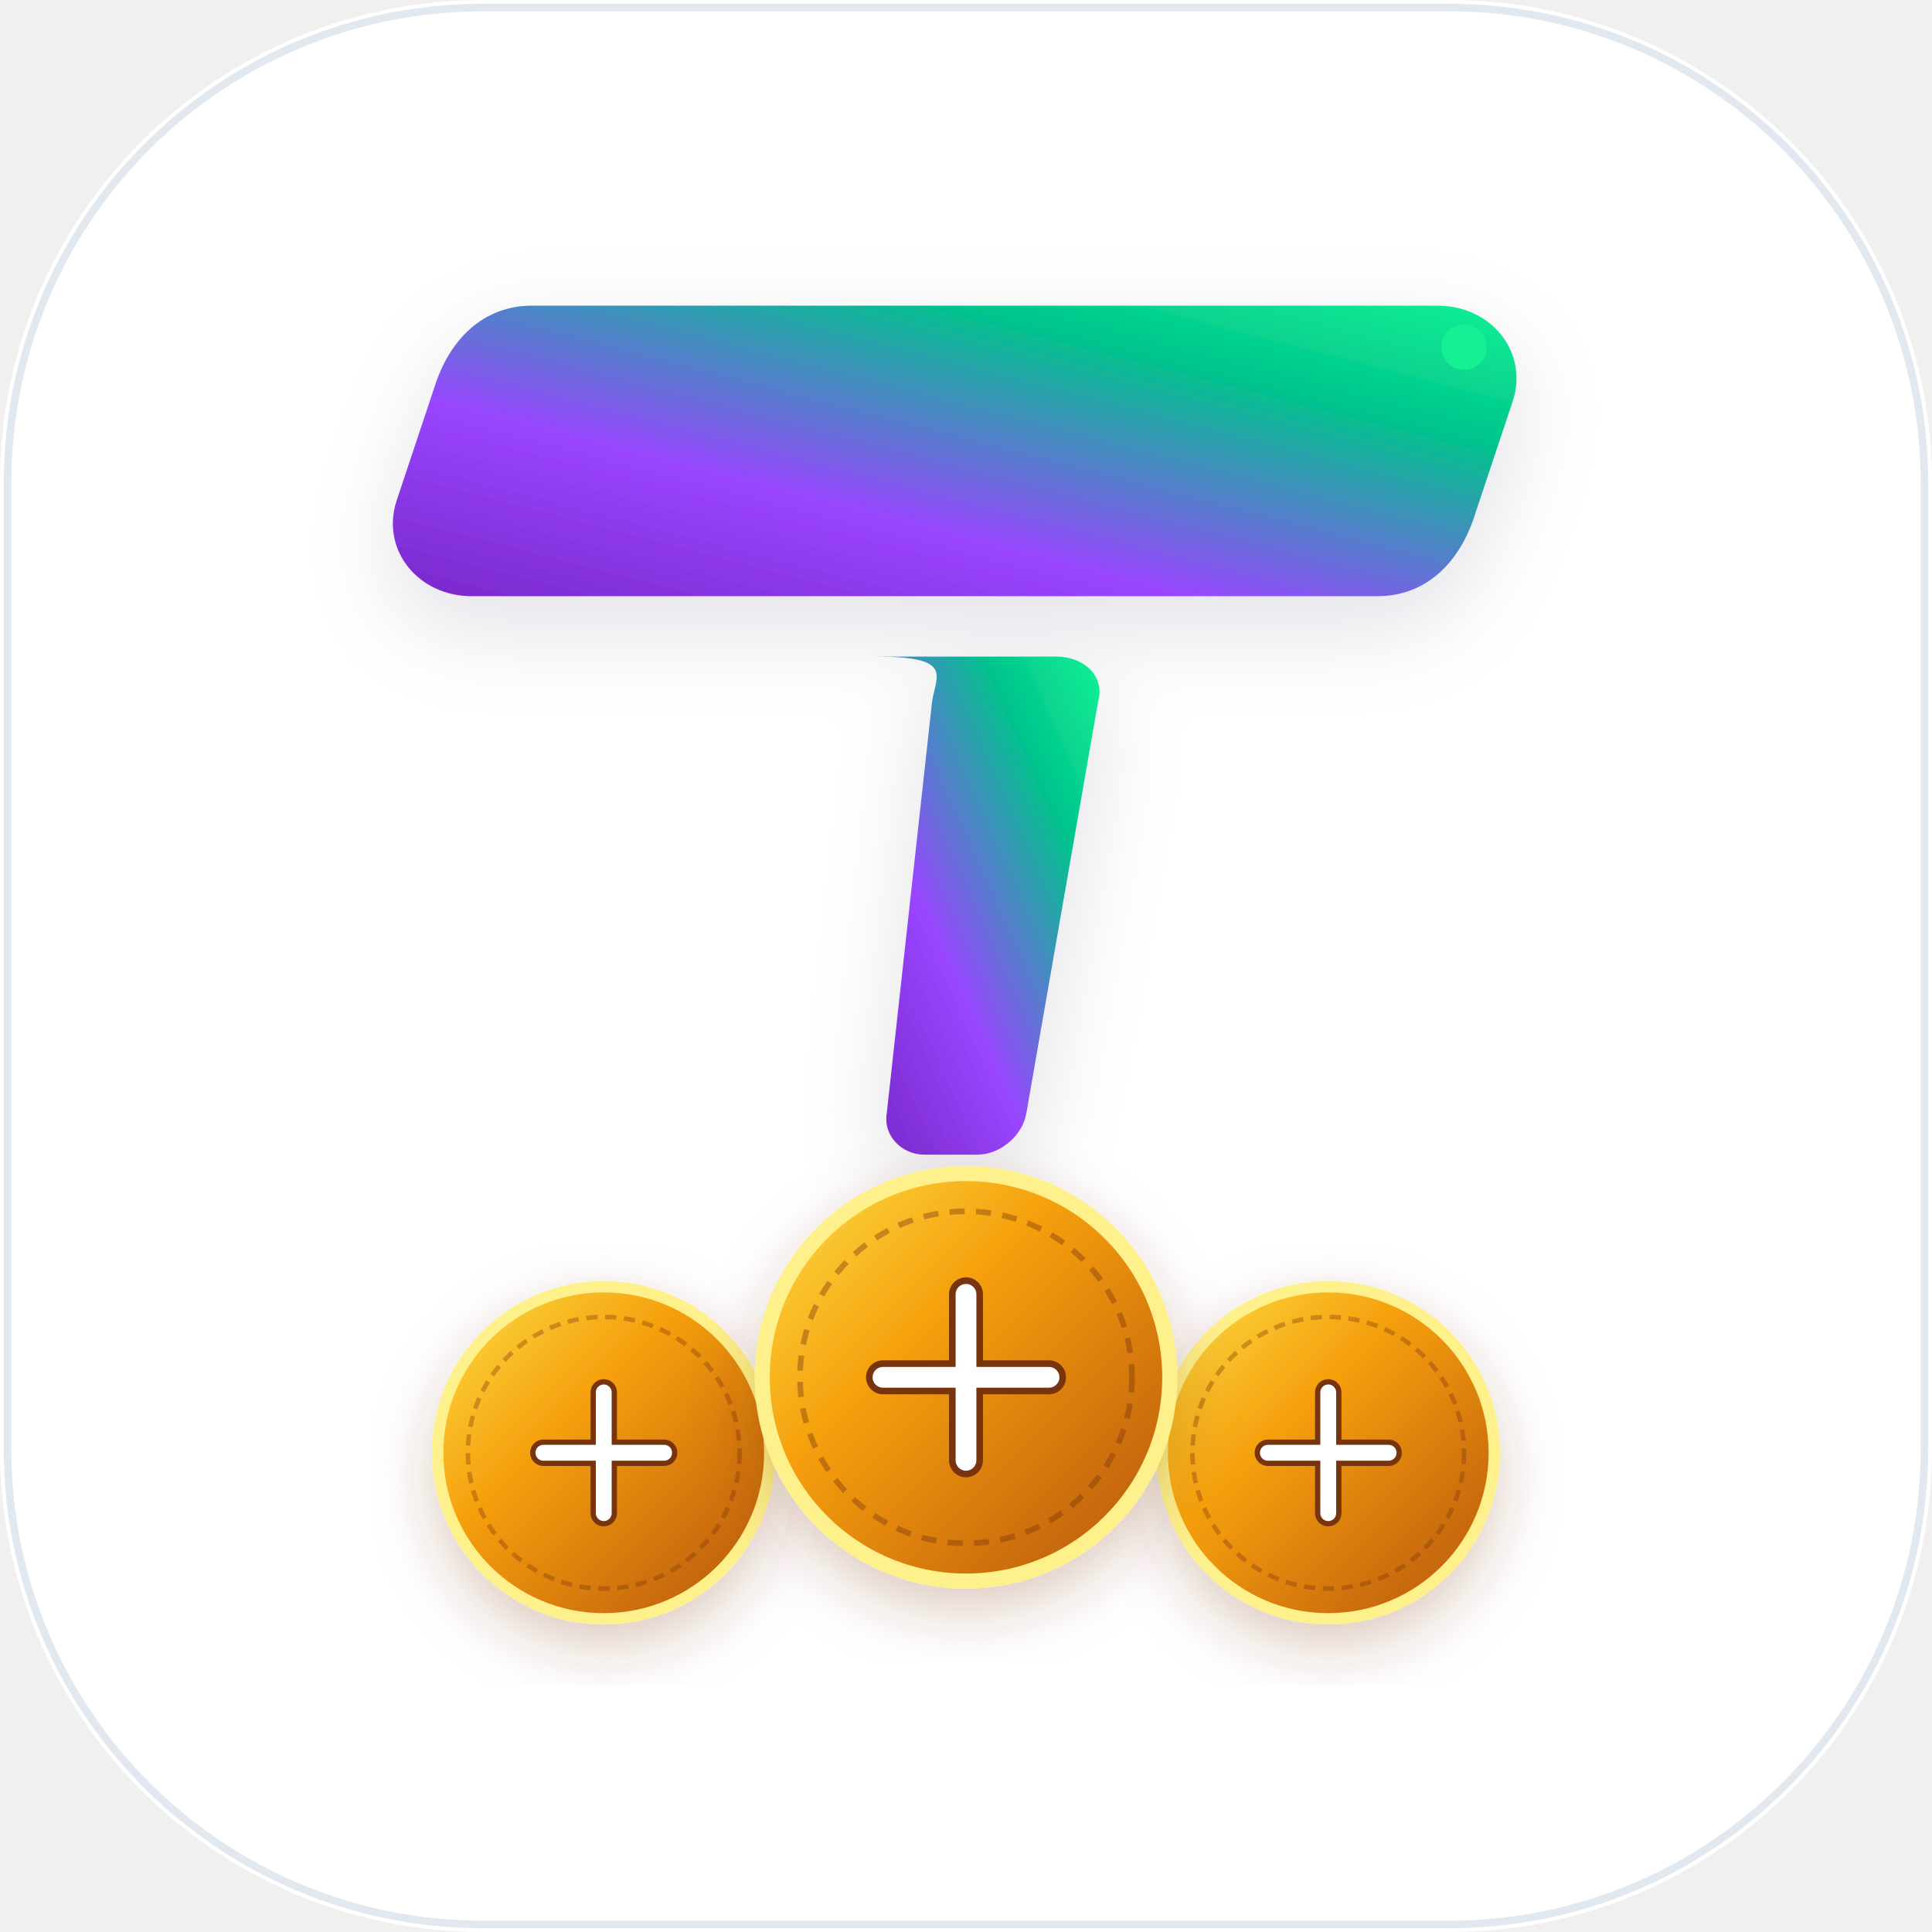
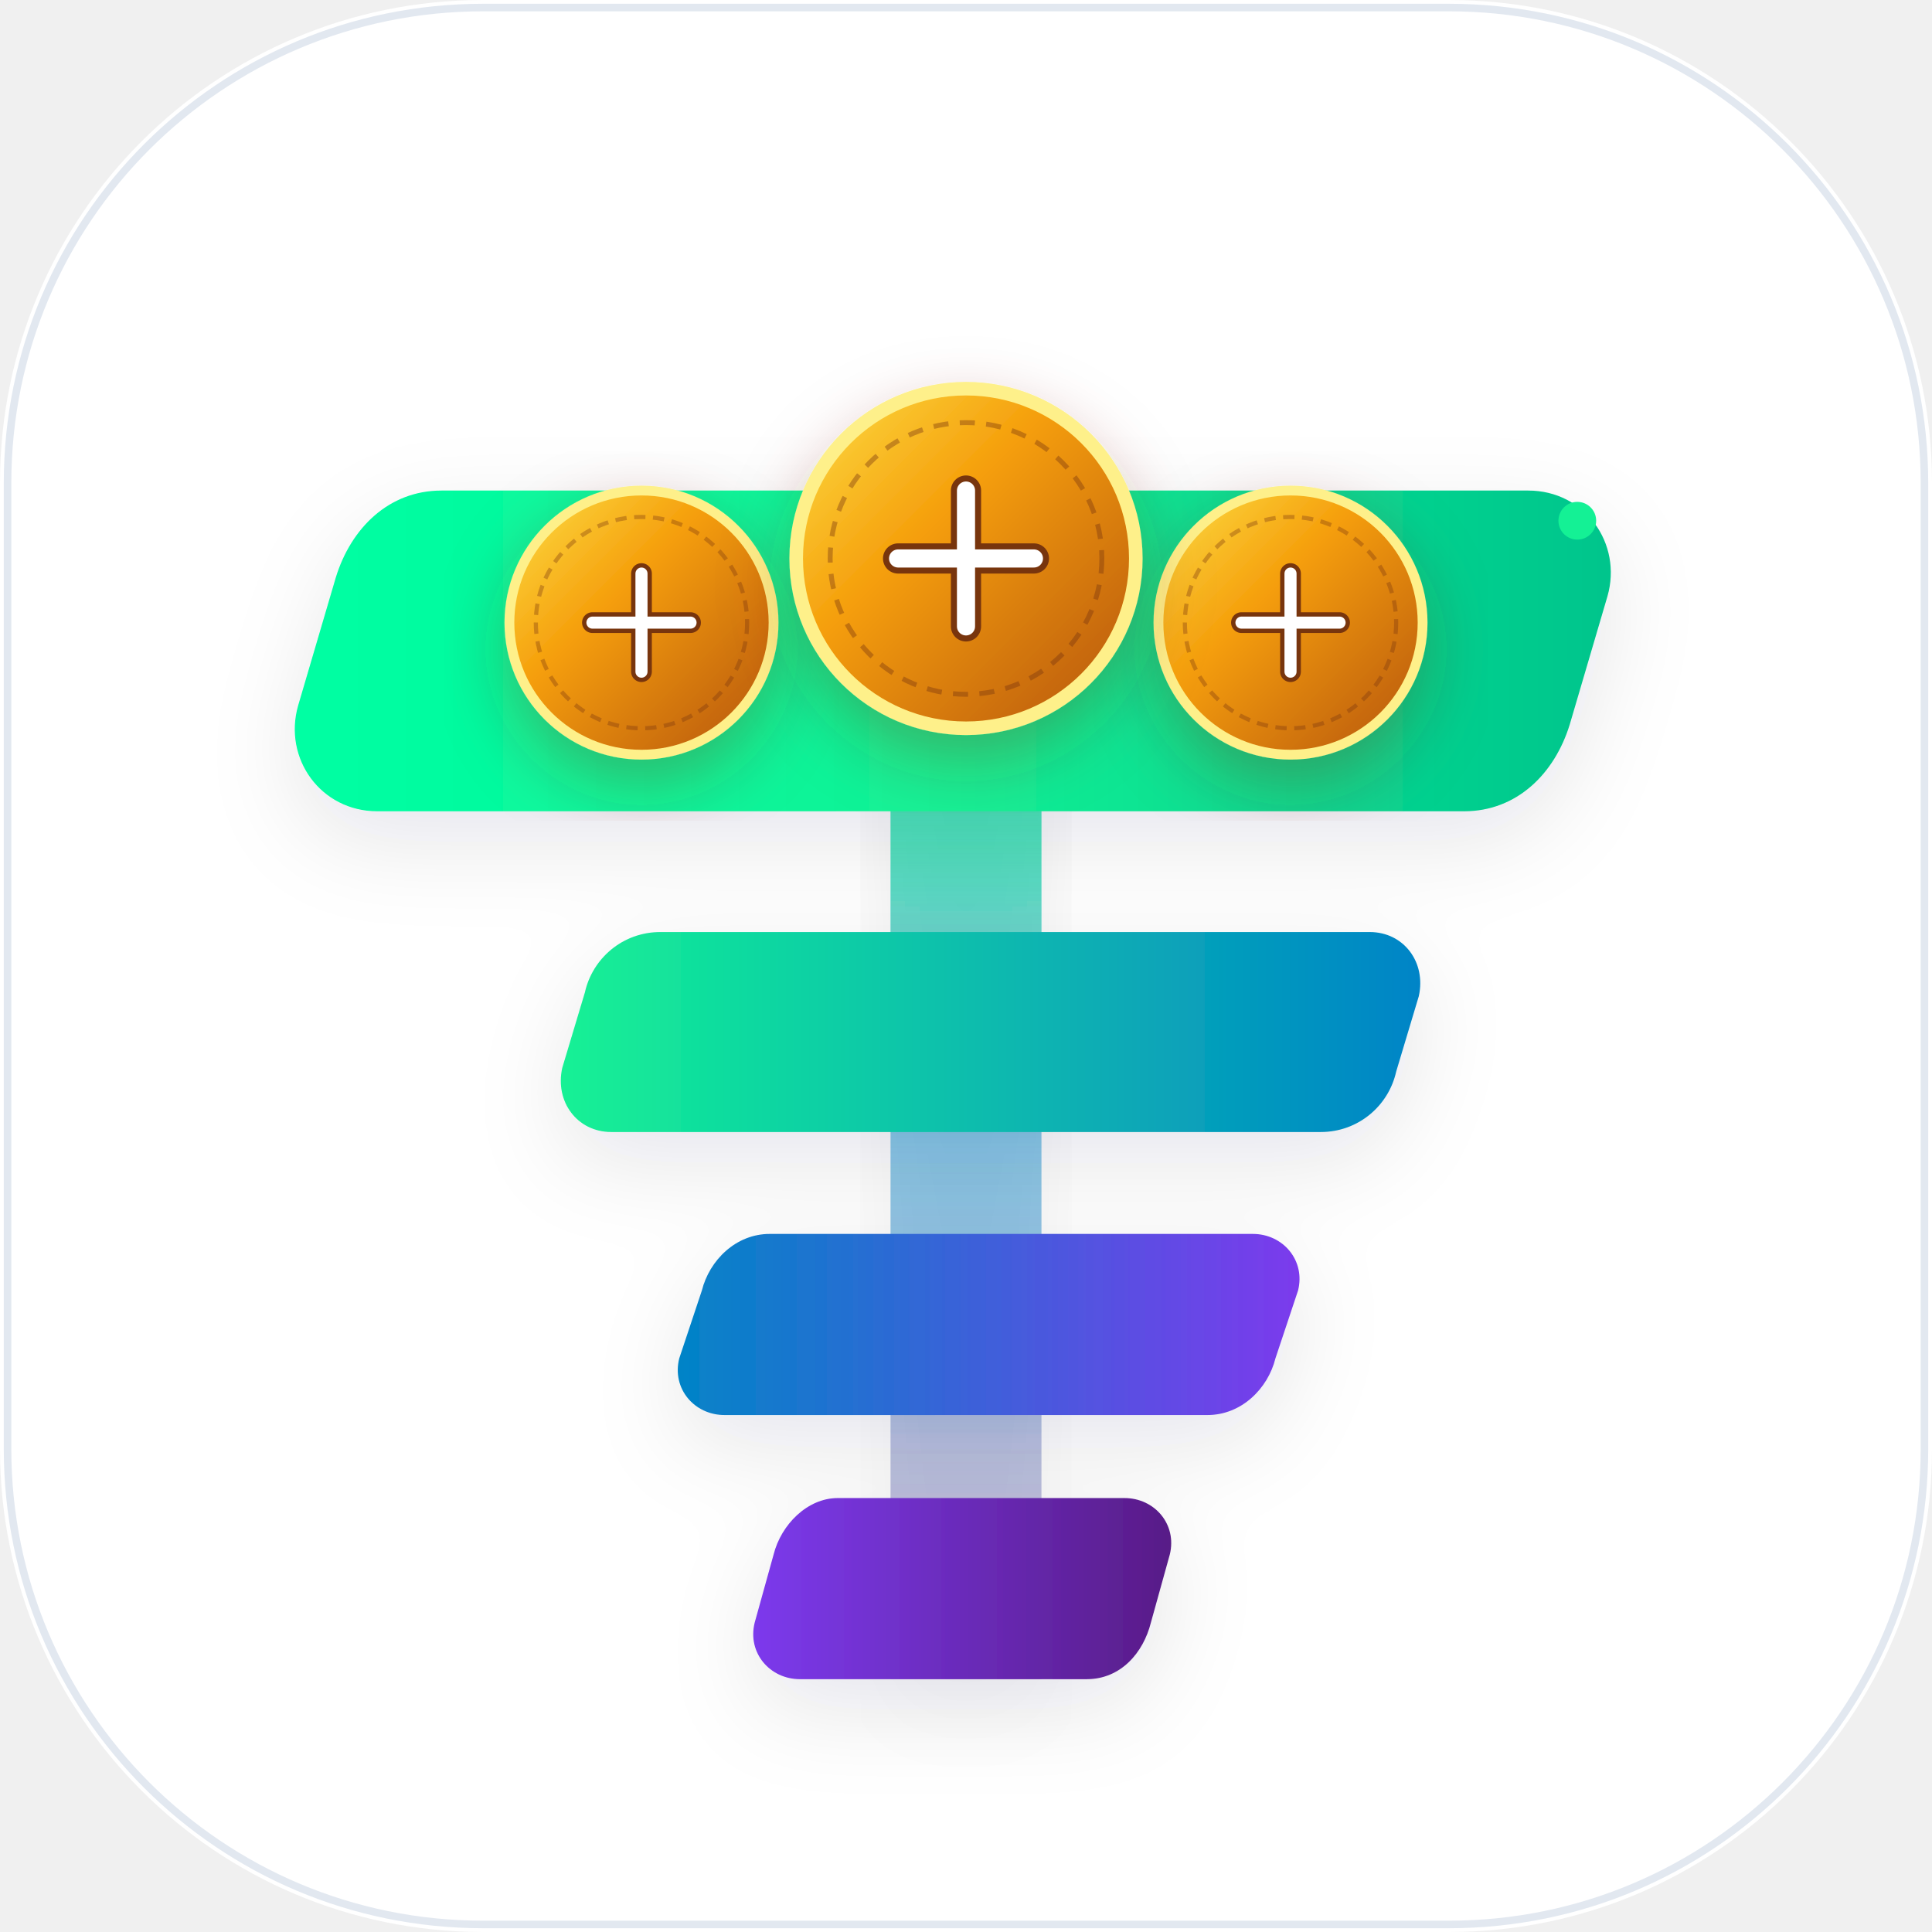
<svg xmlns="http://www.w3.org/2000/svg" viewBox="0 0 512 512" fill="none">
  <defs>
-     <linearGradient id="solGradWhite" x1="0%" y1="100%" x2="100%" y2="0%">
-       <stop offset="0%" stop-color="#7928CA" />
-       <stop offset="35%" stop-color="#9945FF" />
-       <stop offset="75%" stop-color="#00C48C" />
-       <stop offset="100%" stop-color="#14F195" />
+     <linearGradient id="bar4Grad4D" x1="0%" y1="0%" x2="100%" y2="0%">
+       <stop offset="0%" stop-color="#00FFA3" />
+       <stop offset="50%" stop-color="#14F195" />
+       <stop offset="100%" stop-color="#00C48C" />
    </linearGradient>
-     <linearGradient id="goldGradWhite" x1="0%" y1="0%" x2="100%" y2="100%">
+     <linearGradient id="bar3Grad4D" x1="0%" y1="0%" x2="100%" y2="0%">
+       <stop offset="0%" stop-color="#14F195" />
+       <stop offset="100%" stop-color="#0284C7" />
+     </linearGradient>
+     <linearGradient id="bar2Grad4D" x1="0%" y1="0%" x2="100%" y2="0%">
+       <stop offset="0%" stop-color="#0284C7" />
+       <stop offset="100%" stop-color="#7C3AED" />
+     </linearGradient>
+     <linearGradient id="bar1Grad4D" x1="0%" y1="0%" x2="100%" y2="0%">
+       <stop offset="0%" stop-color="#7C3AED" />
+       <stop offset="100%" stop-color="#581C87" />
+     </linearGradient>
+     <linearGradient id="stemGrad4D" x1="0%" y1="100%" x2="0%" y2="0%">
+       <stop offset="0%" stop-color="#581C87" stop-opacity="0.25" />
+       <stop offset="50%" stop-color="#0284C7" stop-opacity="0.45" />
+       <stop offset="90%" stop-color="#14F195" stop-opacity="0.80" />
+       <stop offset="100%" stop-color="#00FFA3" stop-opacity="1" />
+     </linearGradient>
+     <linearGradient id="goldGrad4D" x1="0%" y1="0%" x2="100%" y2="100%">
      <stop offset="0%" stop-color="#FDE047" />
      <stop offset="40%" stop-color="#F59E0B" />
      <stop offset="100%" stop-color="#B45309" />
    </linearGradient>
-     <filter id="softShadow" x="-15%" y="-15%" width="130%" height="130%">
-       <feDropShadow dx="0" dy="8" stdDeviation="12" flood-color="#0F172A" flood-opacity="0.12" />
+     <filter id="softShadow4D" x="-20%" y="-20%" width="140%" height="140%">
+       <feDropShadow dx="0" dy="8" stdDeviation="12" flood-color="#0F172A" flood-opacity="0.10" />
    </filter>
-     <filter id="coinShadow" x="-20%" y="-20%" width="140%" height="140%">
-       <feDropShadow dx="0" dy="6" stdDeviation="8" flood-color="#78350F" flood-opacity="0.25" />
+     <filter id="coinShadow4D" x="-25%" y="-25%" width="150%" height="150%">
+       <feDropShadow dx="0" dy="7" stdDeviation="9" flood-color="#78350F" flood-opacity="0.30" />
    </filter>
  </defs>
  <rect width="512" height="512" rx="128" fill="#FFFFFF" />
  <rect width="508" height="508" x="2" y="2" rx="126" stroke="#E2E8F0" stroke-width="2" />
-   <g filter="url(#softShadow)">
-     <path d="M125 158 L365 158 C378 158 387 149 391 136 L401 106 C405 93 395 81 381 81 L141 81 C128 81 119 90 115 103 L105 133 C101 146 111 158 125 158 Z" fill="url(#solGradWhite)" />
-     <path d="M232 174 H280 C287 174 293 179 291 186 L272 295 C271 301 265 306 259 306 H245 C239 306 234 301 235 295 L247 186 C248 179 253 174 232 174 Z" fill="url(#solGradWhite)" />
+   <g filter="url(#softShadow4D)">
+     <path d="M236 445 L236 185 L256 165 L276 185 L276 445 Z" fill="url(#stemGrad4D)" />
  </g>
-   <g filter="url(#coinShadow)">
-     <circle cx="160" cy="385" r="44" fill="url(#goldGradWhite)" stroke="#FEF08A" stroke-width="3" />
-     <circle cx="160" cy="385" r="36" fill="none" stroke="#78350F" stroke-width="1.2" stroke-dasharray="3 2" opacity="0.35" />
-     <path d="M144 385 H176 M160 369 V401" stroke="#78350F" stroke-width="7" stroke-linecap="round" />
-     <path d="M144 385 H176 M160 369 V401" stroke="#FFFFFF" stroke-width="4.2" stroke-linecap="round" />
+   <g filter="url(#softShadow4D)">
+     <path d="M212 445 L288 445 C297 445 303 438 305 430 L310 412 C312 404 306 397 298 397 H222 C214 397 207 404 205 412 L200 430 C198 438 204 445 212 445 Z" fill="url(#bar1Grad4D)" />
+     <path d="M192 375 L320 375 C329 375 336 368 338 360 L344 342 C346 334 340 327 332 327 H204 C195 327 188 334 186 342 L180 360 C178 368 184 375 192 375 Z" fill="url(#bar2Grad4D)" />
+     <path d="M162 300 L350 300 C360 300 368 293 370 284 L376 264 C378 255 372 247 363 247 H175 C165 247 157 254 155 263 L149 283 C147 292 153 300 162 300 Z" fill="url(#bar3Grad4D)" />
+     <path d="M100 215 L388 215 C402 215 412 205 416 192 L426 158 C430 144 420 130 405 130 L117 130 C103 130 93 140 89 153 L79 187 C75 201 85 215 100 215 Z" fill="url(#bar4Grad4D)" />
  </g>
-   <g filter="url(#coinShadow)">
-     <circle cx="352" cy="385" r="44" fill="url(#goldGradWhite)" stroke="#FEF08A" stroke-width="3" />
-     <circle cx="352" cy="385" r="36" fill="none" stroke="#78350F" stroke-width="1.2" stroke-dasharray="3 2" opacity="0.35" />
-     <path d="M336 385 H368 M352 369 V401" stroke="#78350F" stroke-width="7" stroke-linecap="round" />
-     <path d="M336 385 H368 M352 369 V401" stroke="#FFFFFF" stroke-width="4.2" stroke-linecap="round" />
+   <g filter="url(#coinShadow4D)">
+     <circle cx="170" cy="165" r="35" fill="url(#goldGrad4D)" stroke="#FEF08A" stroke-width="2.6" />
+     <circle cx="170" cy="165" r="28" fill="none" stroke="#78350F" stroke-width="1.1" stroke-dasharray="3 2" opacity="0.35" />
+     <path d="M157 165 H183 M170 152 V178" stroke="#78350F" stroke-width="5.5" stroke-linecap="round" />
+     <path d="M157 165 H183 M170 152 V178" stroke="#FFFFFF" stroke-width="3.2" stroke-linecap="round" />
  </g>
-   <g filter="url(#coinShadow)">
-     <circle cx="256" cy="365" r="54" fill="url(#goldGradWhite)" stroke="#FEF08A" stroke-width="4" />
-     <circle cx="256" cy="365" r="44" fill="none" stroke="#78350F" stroke-width="1.5" stroke-dasharray="4 3" opacity="0.4" />
-     <path d="M234 365 H278 M256 343 V387" stroke="#78350F" stroke-width="9" stroke-linecap="round" />
-     <path d="M234 365 H278 M256 343 V387" stroke="#FFFFFF" stroke-width="5.5" stroke-linecap="round" />
+   <g filter="url(#coinShadow4D)">
+     <circle cx="342" cy="165" r="35" fill="url(#goldGrad4D)" stroke="#FEF08A" stroke-width="2.6" />
+     <circle cx="342" cy="165" r="28" fill="none" stroke="#78350F" stroke-width="1.1" stroke-dasharray="3 2" opacity="0.35" />
+     <path d="M329 165 H355 M342 152 V178" stroke="#78350F" stroke-width="5.5" stroke-linecap="round" />
+     <path d="M329 165 H355 M342 152 V178" stroke="#FFFFFF" stroke-width="3.2" stroke-linecap="round" />
  </g>
-   <circle cx="388" cy="92" r="6" fill="#14F195" />
+   <g filter="url(#coinShadow4D)">
+     <circle cx="256" cy="148" r="45" fill="url(#goldGrad4D)" stroke="#FEF08A" stroke-width="3.6" />
+     <circle cx="256" cy="148" r="36" fill="none" stroke="#78350F" stroke-width="1.3" stroke-dasharray="4 3" opacity="0.4" />
+     <path d="M238 148 H274 M256 130 V166" stroke="#78350F" stroke-width="8" stroke-linecap="round" />
+     <path d="M238 148 H274 M256 130 V166" stroke="#FFFFFF" stroke-width="4.8" stroke-linecap="round" />
+   </g>
+   <circle cx="418" cy="138" r="5" fill="#14F195" />
</svg>
